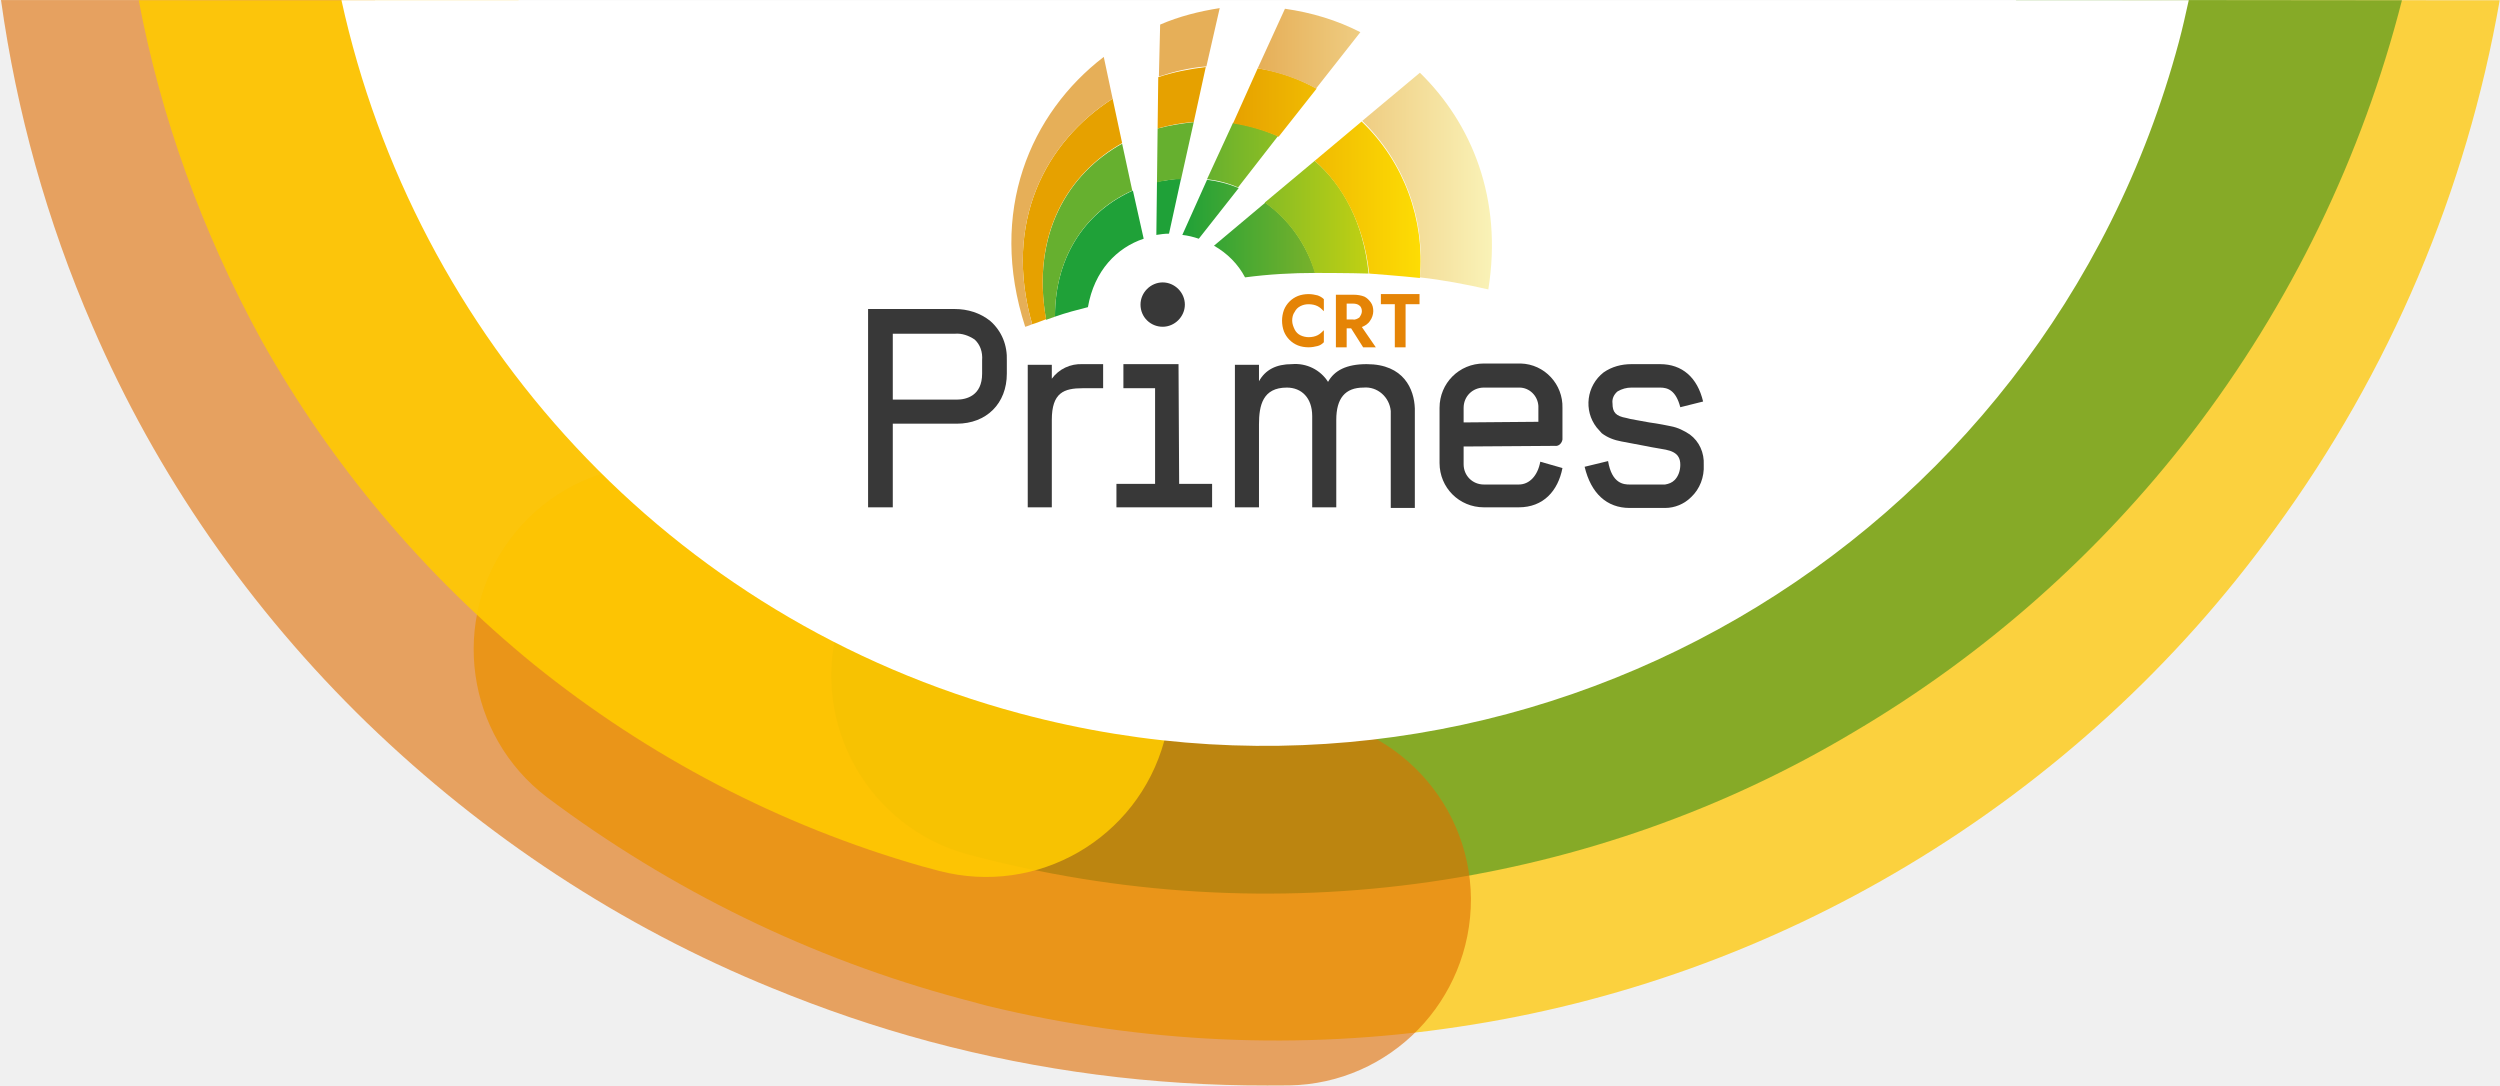
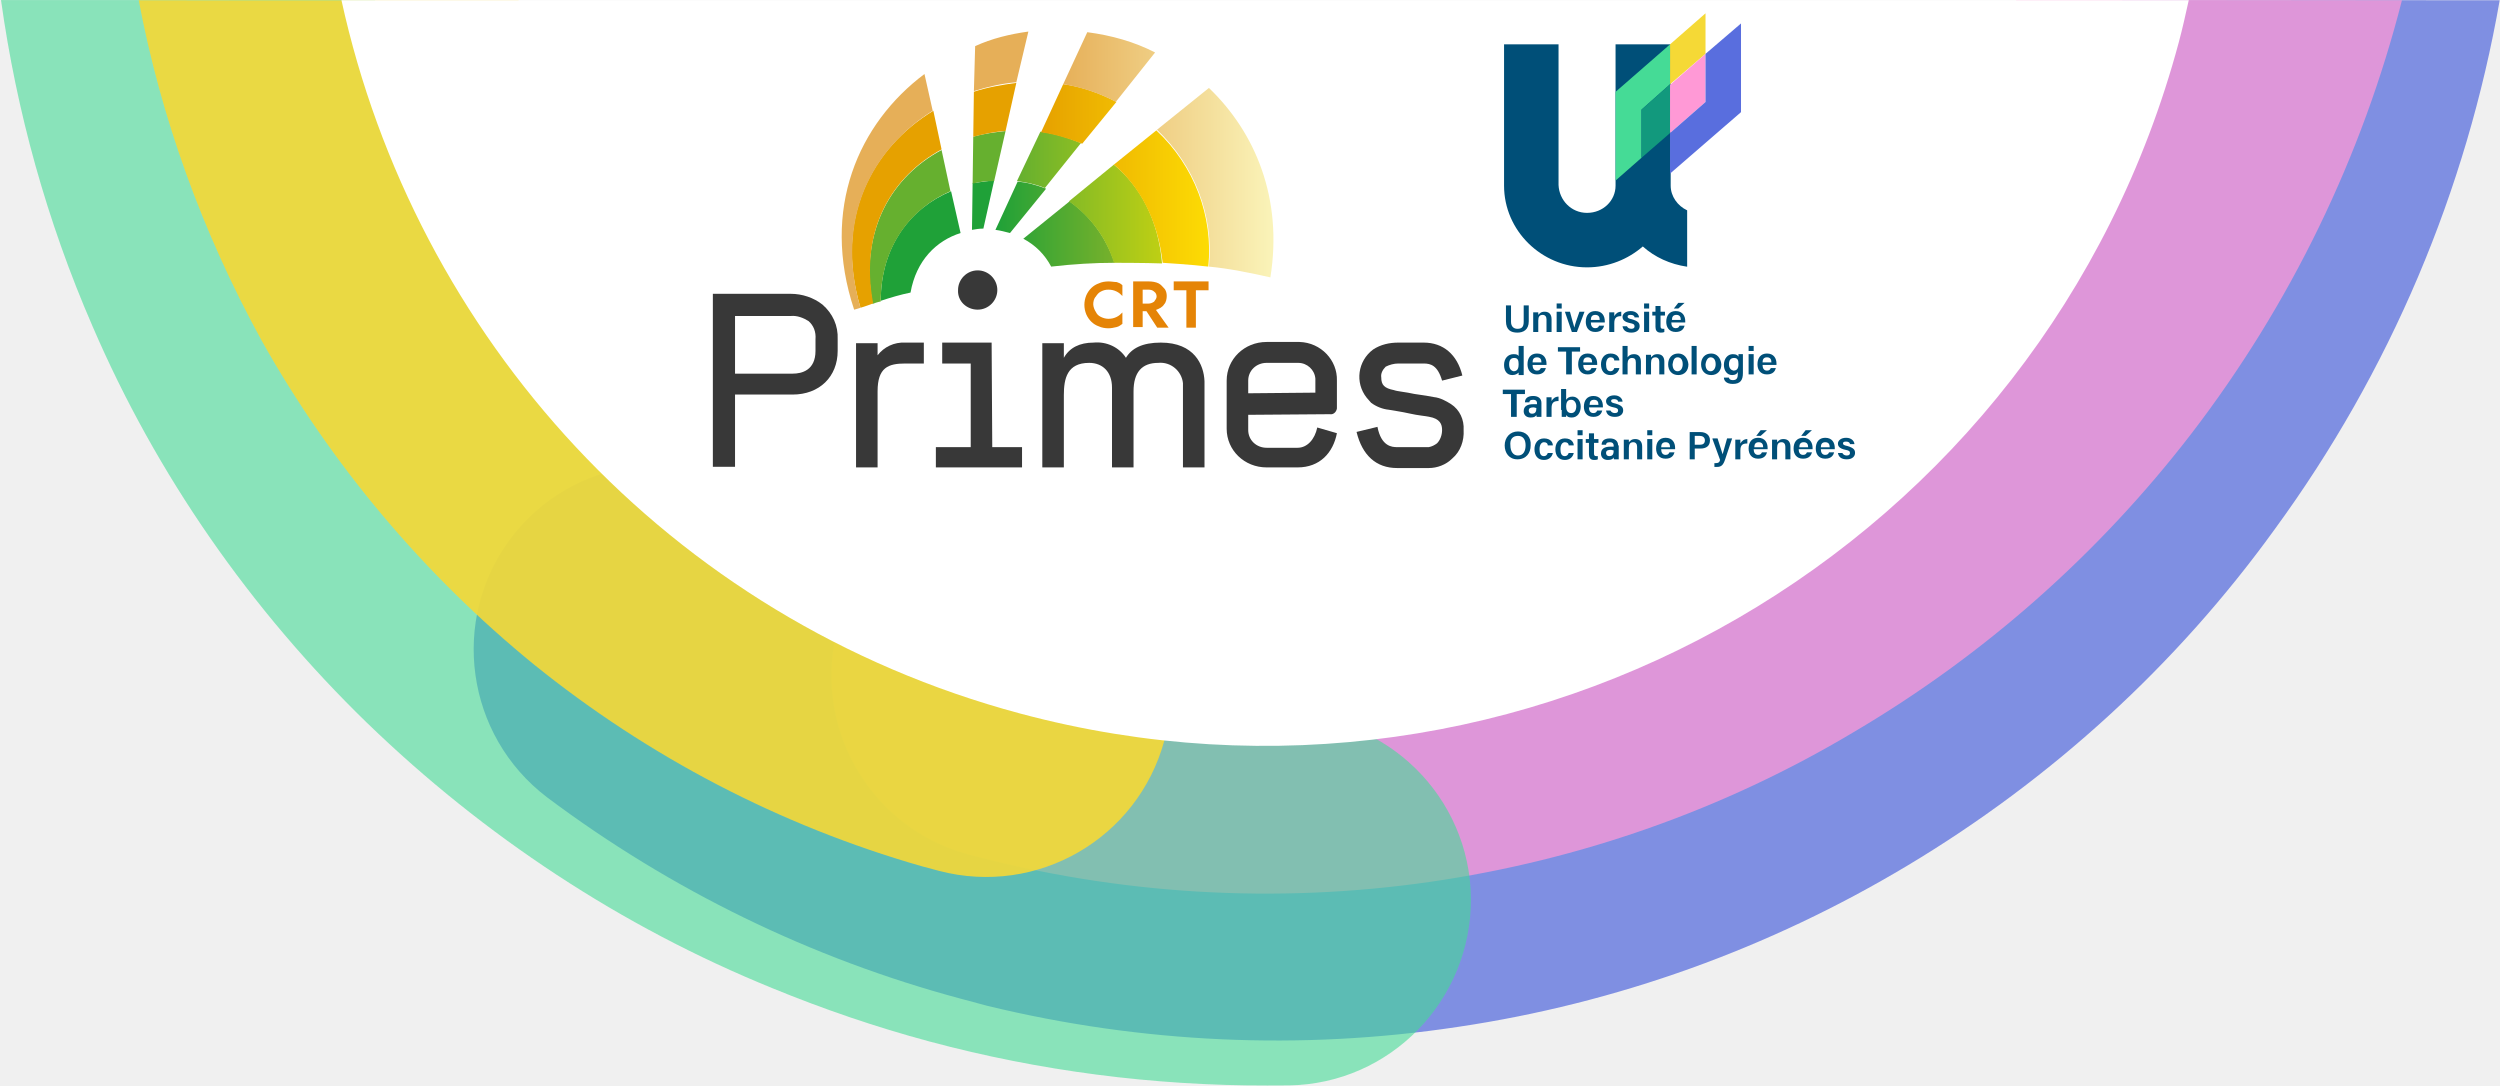
<svg xmlns="http://www.w3.org/2000/svg" version="1.1" id="Calque_1" x="0px" y="0px" viewBox="0 0 394.6 171.4" style="enable-background:new 0 0 394.6 171.4;" xml:space="preserve">
  <style type="text/css">
- 	.st0{opacity:0.74;fill:#FFC600;}
- 	.st1{opacity:0.74;fill:#5D9D1F;}
- 	.st2{opacity:0.6;fill:#E06D00;}
- 	.st3{opacity:0.88;fill:#FFCA00;}
+ 	.st0{opacity:0.74;fill:#586DDD;enable-background:new    ;}
+ 	.st1{opacity:0.74;fill:#FF99D6;enable-background:new    ;}
+ 	.st2{opacity:0.6;fill:#45DB96;enable-background:new    ;}
+ 	.st3{opacity:0.9;fill:#F5D836;enable-background:new    ;}
	.st4{fill:#FFFFFF;}
	.st5{fill:#383838;}
- 	.st6{fill:url(#Tracé_8_00000125594158181379592490000016926054858321779087_);}
- 	.st7{fill:url(#Tracé_9_00000141442852182644577820000009443390049709910193_);}
- 	.st8{fill:url(#Tracé_10_00000154416177539407644730000016578003911143855241_);}
- 	.st9{fill:url(#Tracé_11_00000031929401171961972270000011790865086922267316_);}
+ 	.st6{fill:url(#Tracé_8_00000130622439883198008030000010565416870386307509_);}
+ 	.st7{fill:url(#Tracé_9_00000149381920869584926330000010971745404648301482_);}
+ 	.st8{fill:url(#Tracé_10_00000054239405962602374730000009138502961496664196_);}
+ 	.st9{fill:url(#Tracé_11_00000077303801494736381120000001586383257950627492_);}
	.st10{fill:#E58406;}
+ 	.st11{fill:#004F78;}
+ 	.st12{fill:#F5D936;}
+ 	.st13{fill:#45DB96;}
+ 	.st14{fill:#12997D;}
+ 	.st15{fill:#FF99D6;}
+ 	.st16{fill:#596EDE;}
</style>
  <g id="Groupe_64" transform="translate(-543 -5691)">
    <g>
      <g id="bg_logo" transform="translate(543 5690.964)">
        <g id="Groupe_44" transform="matrix(0.966, 0.259, -0.259, 0.966, 324.889, -464.981)">
          <path class="st0" d="M47.6,576.6c-32.9,14.5-70.2,15-103.4,1.6c-14.9-5.8-31.7,1.4-37.7,16.2c-6,14.9,1.2,31.9,16.1,38      c22.7,9.1,46.9,13.8,71.3,13.8l0,0c1.5,0,2.9,0,4.4,0c25-0.6,49.6-6,72.5-16c23.3-10.1,44.3-24.7,62-43      c18.4-19,32.8-41.5,42.2-66.2c11.2-28.9,15.4-59.6,12.7-89.9l-57.5,15.4c0.3,17.8-2.7,35.9-9.4,53.3      C107.3,534.6,81.3,561.9,47.6,576.6z" />
          <path class="st1" d="M-11,565.5c-16,0.1-28.9,13-29,29c-0.1,16.1,12.9,29.3,29,29.4l0,0c24.7,0,49.1-5,71.7-14.7      c21.9-9.4,41.8-23,58.4-40.1c16.8-17.1,30.1-37.2,39.3-59.3c9.9-23.9,14.7-49.3,14.4-74.7L114,450.8      C107.3,515.2,53.8,565.5-11,565.5z" />
          <path class="st2" d="M-107.9,628.4c22.5,12.5,47.1,20.7,72.7,23.9c8.6,1.1,17.3,1.7,26.1,1.7l0,0c18,0,35.9-2.4,53.3-7.1      c1.1-0.3,2.2-0.6,3.3-0.9c15.4-4.4,24.3-20.4,20.1-35.9c-4.3-15.5-20.4-24.6-35.9-20.3c-0.8,0.2-1.6,0.4-2.4,0.7      c-12.4,3.3-25.1,5-37.9,5c-54,0-103.9-30-127.6-77.6l-57,15.3c6.9,16.3,16,31.8,27.3,46C-150.1,599.2-130.3,615.9-107.9,628.4z" />
          <path class="st3" d="M-84.8,612.7c21.2,9.4,44.1,14.5,67.3,14.9c1,0,2,0,2.9,0l0,0c16-0.1,28.9-13,29-29      c0.1-16.1-12.9-29.3-29-29.4c-0.7,0-1.3,0-2,0c-41.2-0.7-77.4-23.5-97.7-57.1l-57.9,15.5c8.1,16.8,19,32.6,32.6,46.8      C-123.9,590.5-105.3,603.5-84.8,612.7z" />
          <path class="st4" d="M-8.7,600.3c82.4,0,149.2-67,149.2-149.7c0-2.3-0.1-4.5-0.2-6.8l-281.6,75.5      C-116.4,567.4-66.4,600.3-8.7,600.3z" />
        </g>
      </g>
    </g>
    <g id="Objet_dynamique_vectoriel" transform="translate(896.318 5692.281)">
      <g id="Groupe_3" transform="translate(0 0)">
        <g id="Groupe_1" transform="translate(0 43.295)">
-           <path id="Tracé_1" class="st5" d="M-197,6.1c-1.6-1.3-3.6-1.9-5.6-1.9h-13.7v31.3h3.9V22.3h10.1c4.7,0,7.9-3.2,7.9-7.9v-2      C-194.3,9.9-195.2,7.7-197,6.1z M-198.3,14.4c0,3.5-2.5,4.1-4,4.1h-10.1V8.1h9.8c1.1-0.1,2.2,0.3,3.1,0.9c0.9,0.8,1.3,2,1.2,3.3      L-198.3,14.4L-198.3,14.4z" />
-           <path id="Tracé_2" class="st5" d="M-187.3,15.2V13h-3.8v22.5h3.8V21.7c0-4.3,1.9-5,4.9-5h3.2v-3.8h-3.2      C-184.4,12.8-186.2,13.7-187.3,15.2z" />
-           <path id="Tracé_3" class="st5" d="M-167.3,12.9h-8.7v3.8h5v15.1h-6.1v3.7h15.1v-3.7h-5.2L-167.3,12.9z" />
-           <path id="Tracé_4" class="st5" d="M-169.8,7c1.9,0,3.5-1.6,3.5-3.5c0-1.9-1.6-3.5-3.5-3.5c-1.9,0-3.5,1.6-3.5,3.5l0,0      C-173.3,5.5-171.7,7-169.8,7z" />
-           <path id="Tracé_5" class="st5" d="M-113.6,31.9h-5.5c-1.8,0-3.2-1.4-3.2-3.2v-2.8c0,0,13.6-0.1,14.4-0.1c0.6,0.1,1.1-0.4,1.2-1      c0-0.1,0-0.1,0-0.2v-4.8c0.1-3.7-2.8-6.9-6.6-7c-0.1,0-0.1,0-0.2,0h-5.6c-3.9,0-7,3.1-7,7v8.7c0,3.9,3.1,7,7,7h5.5      c3.9,0,6.2-2.6,6.9-6.2l-3.5-1C-110.6,30.5-111.9,31.9-113.6,31.9z M-122.3,19.8c0-1.8,1.4-3.2,3.2-3.2c0,0,0,0,0,0h5.6      c1.6,0,2.9,1.3,3,2.9c0,0.1,0,0.2,0,0.2V22l-11.8,0.1L-122.3,19.8L-122.3,19.8z" />
-           <path id="Tracé_6" class="st5" d="M-86.6,24c-0.9-0.6-1.9-1.1-3-1.3c-0.5-0.1-1.9-0.4-3.4-0.6c-1.5-0.3-3-0.5-3.6-0.7      c-1.7-0.3-2.2-0.9-2.2-2.3c-0.1-0.7,0.2-1.4,0.8-1.9c0.7-0.4,1.4-0.6,2.2-0.6h4.5c1.2,0,2.5,0.4,3.2,3.1l3.6-0.9      c-0.9-3.8-3.3-5.9-6.8-5.9h-4.5c-1.6,0-3.1,0.4-4.4,1.3c-2.7,2.1-3.2,6-1.1,8.7c0.3,0.3,0.5,0.6,0.8,0.9c0.9,0.7,2,1.1,3.1,1.3      c0.6,0.1,2.2,0.4,3.7,0.7c1.4,0.3,2.9,0.5,3.3,0.6c2,0.4,2.3,1.4,2.3,2.4c0,0.9-0.3,1.8-0.9,2.4c-0.4,0.4-0.9,0.6-1.5,0.7h-5.6      c-0.9,0-2.8-0.1-3.4-3.7l-3.7,0.9c1,4.2,3.5,6.5,7.1,6.5h5.6c1.5,0,3-0.6,4.1-1.7c1.4-1.3,2.1-3.2,2-5.1      C-84.3,26.9-85.1,25.1-86.6,24z" />
-           <path id="Tracé_7" class="st5" d="M-137.6,12.9c-3.2,0-5.1,1-6.1,2.8c-1.2-1.9-3.4-3-5.7-2.8c-2.5,0-4.2,0.9-5.2,2.7V13h-3.8      v22.5h3.8V22.4c0-3,0.6-5.8,4.4-5.8c2.3,0,4,1.6,4,4.5v14.4h3.8V21.7c0-3.4,1.4-5.1,4.3-5.1c2.2-0.2,4.1,1.5,4.3,3.7      c0,0.2,0,0.4,0,0.6v14.7h3.8V19.9C-130.1,16.9-131.7,12.9-137.6,12.9z" />
+           <path id="Tracé_1" class="st5" d="M-223.5,3.5c-1.4-1.1-3.2-1.7-5-1.7h-12.3v27.3h3.5V17.7h9.1c4.2,0,7.1-2.8,7.1-6.9V9      C-221,6.8-221.9,4.9-223.5,3.5z M-224.6,10.8c0,3.1-2.2,3.6-3.6,3.6h-9.1V5.3h8.8c1-0.1,2,0.3,2.8,0.8c0.8,0.7,1.2,1.7,1.1,2.9      V10.8L-224.6,10.8z" />
+           <path id="Tracé_2" class="st5" d="M-214.8,11.5V9.6h-3.4v19.6h3.4v-12c0-3.8,1.7-4.4,4.4-4.4h2.9V9.5h-2.9      C-212.2,9.4-213.8,10.2-214.8,11.5z" />
+           <path id="Tracé_3" class="st5" d="M-196.8,9.5h-7.8v3.3h4.5V26h-5.5v3.2h13.6V26h-4.7L-196.8,9.5z" />
+           <path id="Tracé_4" class="st5" d="M-199,4.3c1.7,0,3.1-1.4,3.1-3.1s-1.4-3.1-3.1-3.1c-1.7,0-3.1,1.4-3.1,3.1l0,0      C-202.2,3-200.7,4.3-199,4.3z" />
+           <path id="Tracé_5" class="st5" d="M-148.5,26.1h-4.9c-1.6,0-2.9-1.2-2.9-2.8v-2.4c0,0,12.2-0.1,12.9-0.1c0.5,0.1,1-0.3,1.1-0.9      c0-0.1,0-0.1,0-0.2v-4.2c0.1-3.2-2.5-6-5.9-6.1c-0.1,0-0.1,0-0.2,0h-5c-3.5,0-6.3,2.7-6.3,6.1v7.6c0,3.4,2.8,6.1,6.3,6.1h4.9      c3.5,0,5.6-2.3,6.2-5.4l-3.1-0.9C-145.8,24.8-147,26.1-148.5,26.1z M-156.3,15.5c0-1.6,1.3-2.8,2.9-2.8l0,0h5      c1.4,0,2.6,1.1,2.7,2.5c0,0.1,0,0.2,0,0.2v2l-10.6,0.1V15.5L-156.3,15.5z" />
+           <path id="Tracé_6" class="st5" d="M-124.3,19.2c-0.8-0.5-1.7-1-2.7-1.1c-0.4-0.1-1.7-0.3-3.1-0.5c-1.3-0.3-2.7-0.4-3.2-0.6      c-1.5-0.3-2-0.8-2-2c-0.1-0.6,0.2-1.2,0.7-1.7c0.6-0.3,1.3-0.5,2-0.5h4c1.1,0,2.2,0.3,2.9,2.7l3.2-0.8c-0.8-3.3-3-5.2-6.1-5.2      h-4c-1.4,0-2.8,0.3-4,1.1c-2.4,1.8-2.9,5.2-1,7.6c0.3,0.3,0.4,0.5,0.7,0.8c0.8,0.6,1.8,1,2.8,1.1c0.5,0.1,2,0.3,3.3,0.6      c1.3,0.3,2.6,0.4,3,0.5c1.8,0.3,2.1,1.2,2.1,2.1c0,0.8-0.3,1.6-0.8,2.1c-0.4,0.3-0.8,0.5-1.3,0.6h-5c-0.8,0-2.5-0.1-3.1-3.2      l-3.3,0.8c0.9,3.7,3.1,5.7,6.4,5.7h5c1.3,0,2.7-0.5,3.7-1.5c1.3-1.1,1.9-2.8,1.8-4.5C-122.2,21.7-122.9,20.1-124.3,19.2z" />
+           <path id="Tracé_7" class="st5" d="M-170.1,9.5c-2.9,0-4.6,0.9-5.5,2.4c-1.1-1.7-3.1-2.6-5.1-2.4c-2.2,0-3.8,0.8-4.7,2.4V9.6      h-3.4v19.6h3.4V17.8c0-2.6,0.5-5.1,4-5.1c2.1,0,3.6,1.4,3.6,3.9v12.6h3.4v-12c0-3,1.3-4.5,3.9-4.5c2-0.2,3.7,1.3,3.9,3.2      c0,0.2,0,0.3,0,0.5v12.8h3.4V15.6C-163.3,13-164.8,9.5-170.1,9.5z" />
        </g>
-         <linearGradient id="Tracé_8_00000080917827524340395310000010765377216419411130_" gradientUnits="userSpaceOnUse" x1="-485.218" y1="521.119" x2="-484.707" y2="521.119" gradientTransform="matrix(41.088 0 0 -21.801 19769.92 11398.729)">
+         <linearGradient id="Tracé_8_00000021118012367156069820000015808835832809040303_" gradientUnits="userSpaceOnUse" x1="-936.821" y1="-0.195" x2="-936.362" y2="-0.195" gradientTransform="matrix(41.088 0 0 21.801 38295.852 40.946)">
          <stop offset="0" style="stop-color:#1FA138" />
          <stop offset="1" style="stop-color:#78B12B" />
        </linearGradient>
-         <path id="Tracé_8" style="fill:url(#Tracé_8_00000080917827524340395310000010765377216419411130_);" d="M-186.8,48.7     c1.7-0.6,3.6-1.1,5.2-1.5c1-5.8,4.6-9.4,8.8-10.8l-1.7-7.6C-181.5,31.9-186.8,38.7-186.8,48.7z M-170.8,35.8     c0.6-0.1,1.3-0.2,2-0.2l1.9-8.7c-1.3,0.1-2.5,0.3-3.8,0.5L-170.8,35.8z M-145.7,41.8c-1.4-4.5-4.1-8.4-7.9-11.1l-8.1,6.8     c2.1,1.2,3.8,2.9,4.9,5C-153,42-149.3,41.8-145.7,41.8L-145.7,41.8z M-162.8,27.1l-3.9,8.7c0.9,0.1,1.7,0.3,2.6,0.6l6.3-8     C-159.5,27.7-161.1,27.3-162.8,27.1L-162.8,27.1z" />
-         <linearGradient id="Tracé_9_00000008125317183381400550000002844993499167418253_" gradientUnits="userSpaceOnUse" x1="-484.778" y1="525.344" x2="-484.282" y2="525.344" gradientTransform="matrix(51.5589 0 0 -31.234 24831.852 16442.156)">
+         <path id="Tracé_8" style="fill:url(#Tracé_8_00000021118012367156069820000015808835832809040303_);" d="M-214.3,46.2     c1.5-0.5,3.2-1,4.7-1.3c0.9-5.1,4.1-8.2,7.9-9.4l-1.5-6.6C-209.5,31.5-214.3,37.5-214.3,46.2z M-199.9,35     c0.5-0.1,1.2-0.2,1.8-0.2l1.7-7.6c-1.2,0.1-2.2,0.3-3.4,0.4L-199.9,35z M-177.4,40.2c-1.3-3.9-3.7-7.3-7.1-9.7l-7.3,5.9     c1.9,1,3.4,2.5,4.4,4.4C-183.9,40.4-180.6,40.2-177.4,40.2L-177.4,40.2z M-192.7,27.4l-3.5,7.6c0.8,0.1,1.5,0.3,2.3,0.5l5.7-7     C-189.8,27.9-191.2,27.5-192.7,27.4L-192.7,27.4z" />
+         <linearGradient id="Tracé_9_00000150063433998520413080000003073361046344749229_" gradientUnits="userSpaceOnUse" x1="-936.737" y1="-9.026" x2="-936.292" y2="-9.026" gradientTransform="matrix(51.5589 0 0 31.234 48104.43 314.9631)">
          <stop offset="0" style="stop-color:#66B02F" />
          <stop offset="1" style="stop-color:#C0D013" />
        </linearGradient>
-         <path id="Tracé_9" style="fill:url(#Tracé_9_00000008125317183381400550000002844993499167418253_);" d="M-188.2,49.2     L-188.2,49.2c0.8-0.3,1.4-0.5,1.4-0.5c0-10,5.3-16.8,12.2-19.9l-1.6-7.4C-184.7,26.1-190.6,35.7-188.2,49.2z M-170.7,27.5     c1.2-0.3,2.5-0.5,3.8-0.5l2-9c-1.9,0.2-3.8,0.5-5.7,1L-170.7,27.5z M-158.7,18.1l-4.1,8.9c1.7,0.2,3.3,0.6,4.9,1.3l6.3-8.1     C-153.8,19.2-156.2,18.5-158.7,18.1L-158.7,18.1z M-145.8,24.1l-7.9,6.6c3.8,2.7,6.6,6.6,7.9,11.1c0,0,5.7,0,8.5,0.1     C-138.1,33.9-141.3,28-145.8,24.1L-145.8,24.1z" />
-         <linearGradient id="Tracé_10_00000013881675270781024560000008334278614897401533_" gradientUnits="userSpaceOnUse" x1="-484.455" y1="527.62" x2="-483.984" y2="527.62" gradientTransform="matrix(62.7606 0 0 -40.723 30246.047 21515.824)">
+         <path id="Tracé_9" style="fill:url(#Tracé_9_00000150063433998520413080000003073361046344749229_);" d="M-215.6,46.7     L-215.6,46.7c0.7-0.3,1.3-0.4,1.3-0.4c0-8.7,4.8-14.7,11-17.4l-1.4-6.5C-212.4,26.5-217.7,34.9-215.6,46.7z M-199.8,27.7     c1.1-0.3,2.2-0.4,3.4-0.4l1.8-7.9c-1.7,0.2-3.4,0.4-5.1,0.9L-199.8,27.7z M-189.1,19.5l-3.7,7.8c1.5,0.2,3,0.5,4.4,1.1l5.7-7.1     C-184.6,20.5-186.8,19.8-189.1,19.5L-189.1,19.5z M-177.5,24.7l-7.1,5.8c3.4,2.4,5.9,5.8,7.1,9.7c0,0,5.1,0,7.6,0.1     C-170.5,33.3-173.4,28.1-177.5,24.7L-177.5,24.7z" />
+         <linearGradient id="Tracé_10_00000128472466110435982690000000273851066523690113_" gradientUnits="userSpaceOnUse" x1="-936.664" y1="-13.785" x2="-936.24" y2="-13.785" gradientTransform="matrix(62.7606 0 0 40.723 58596.555 590.9065)">
          <stop offset="0" style="stop-color:#E6A100" />
          <stop offset="1" style="stop-color:#FDDC04" />
        </linearGradient>
-         <path id="Tracé_10" style="fill:url(#Tracé_10_00000013881675270781024560000008334278614897401533_);" d="M-190.4,49.9     c0.7-0.2,1.4-0.5,2.2-0.8l0,0c-2.4-13.5,3.5-23,12-27.8l-1.5-7C-188.3,21.1-195,33.8-190.4,49.9z M-170.6,19     c1.8-0.5,3.7-0.9,5.7-1l1.9-8.7c-2.5,0.3-5.1,0.8-7.5,1.6L-170.6,19z M-154.8,9.5l-3.9,8.7c2.5,0.4,4.9,1.1,7.2,2.1l6-7.6     C-148.4,11.1-151.5,10-154.8,9.5z M-138.4,17.9l-7.4,6.2c4.4,3.9,7.7,9.8,8.6,17.8c0,0,5.3,0.4,8,0.7     C-128.4,33.4-131.7,24.3-138.4,17.9L-138.4,17.9z" />
-         <linearGradient id="Tracé_11_00000097461122878389563540000001108290230082320044_" gradientUnits="userSpaceOnUse" x1="-484.235" y1="529.05" x2="-483.748" y2="529.05" gradientTransform="matrix(75.8448 0 0 -50.337 36571.91 26655.961)">
+         <path id="Tracé_10" style="fill:url(#Tracé_10_00000128472466110435982690000000273851066523690113_);" d="M-217.5,47.3     c0.6-0.2,1.3-0.4,2-0.7l0,0c-2.2-11.8,3.1-20.1,10.8-24.3l-1.3-6.1C-215.7,22.1-221.7,33.2-217.5,47.3z M-199.7,20.3     c1.6-0.4,3.3-0.8,5.1-0.9l1.7-7.6c-2.2,0.3-4.6,0.7-6.7,1.4L-199.7,20.3z M-185.5,12l-3.5,7.6c2.2,0.3,4.4,1,6.5,1.8l5.4-6.6     C-179.8,13.4-182.6,12.4-185.5,12z M-170.8,19.3l-6.7,5.4c4,3.4,6.9,8.6,7.7,15.5c0,0,4.8,0.3,7.2,0.6     C-161.8,32.9-164.8,24.9-170.8,19.3L-170.8,19.3z" />
+         <linearGradient id="Tracé_11_00000111893407065695460590000007132245194678805655_" gradientUnits="userSpaceOnUse" x1="-936.64" y1="-16.776" x2="-936.202" y2="-16.776" gradientTransform="matrix(75.8448 0 0 50.337 70853.727 870.1165)">
          <stop offset="0" style="stop-color:#E6AF58" />
          <stop offset="1" style="stop-color:#FAF3B8" />
        </linearGradient>
-         <path id="Tracé_11" style="fill:url(#Tracé_11_00000097461122878389563540000001108290230082320044_);" d="M-191.5,50.3     c0.4-0.1,1.1-0.4,1.1-0.4c-4.6-16.1,2.1-28.8,12.7-35.6l-1.4-6.6C-190.7,16.6-197.4,32.1-191.5,50.3z M-170.4,10.8     c2.4-0.8,4.9-1.4,7.5-1.6l2.1-9.2c-3.2,0.5-6.4,1.3-9.4,2.6L-170.4,10.8z M-154.8,9.5c3.2,0.6,6.3,1.6,9.2,3.2l7-8.9     c-3.7-1.9-7.7-3.1-11.9-3.7L-154.8,9.5z M-129.2,10.2l-9.1,7.6c6.6,6.4,10,15.5,9.1,24.7l0,0c3.6,0.4,7.3,1.1,10.8,1.9     C-116.1,30.1-121,18.2-129.2,10.2L-129.2,10.2z" />
+         <path id="Tracé_11" style="fill:url(#Tracé_11_00000111893407065695460590000007132245194678805655_);" d="M-218.5,47.6     c0.4-0.1,1-0.3,1-0.3c-4.1-14.1,1.9-25.1,11.4-31.1l-1.3-5.8C-217.8,18.2-223.8,31.7-218.5,47.6z M-199.6,13.1     c2.2-0.7,4.4-1.2,6.7-1.4l1.9-8c-2.9,0.4-5.8,1.1-8.4,2.3L-199.6,13.1z M-185.5,12c2.9,0.5,5.7,1.4,8.3,2.8L-171,7     c-3.3-1.7-6.9-2.7-10.7-3.2L-185.5,12z M-162.5,12.6l-8.2,6.6c5.9,5.6,9,13.5,8.2,21.6l0,0c3.2,0.3,6.6,1,9.7,1.7     C-150.8,30-155.2,19.6-162.5,12.6L-162.5,12.6z" />
      </g>
      <g id="Groupe_5" transform="translate(65.34 45.139)">
        <g id="Groupe_4" transform="translate(0)">
-           <path id="Tracé_79" class="st10" d="M-212.1,0c-0.6,0-1.2,0.1-1.7,0.3c-1,0.4-1.8,1.2-2.2,2.2c-0.4,1.1-0.4,2.3,0,3.4      c0.4,1,1.2,1.8,2.2,2.2c0.5,0.2,1.1,0.3,1.7,0.3c0.5,0,1-0.1,1.4-0.2c0.4-0.1,0.7-0.3,1-0.6V5.7c-0.3,0.3-0.6,0.6-1,0.8      c-0.4,0.2-0.9,0.3-1.4,0.3c-0.4,0-0.9-0.1-1.3-0.3c-0.4-0.2-0.7-0.5-0.9-0.9c-0.2-0.4-0.4-0.9-0.4-1.4c0-0.5,0.1-1,0.4-1.4      c0.2-0.4,0.5-0.7,0.9-0.9c0.4-0.2,0.8-0.3,1.3-0.3c0.5,0,1,0.1,1.4,0.3c0.4,0.2,0.7,0.5,1,0.8V0.8c-0.3-0.3-0.7-0.5-1-0.6      C-211.1,0.1-211.6,0-212.1,0z M-202.4,4.2c0.3-0.4,0.5-1,0.5-1.5c0-0.5-0.1-1-0.4-1.4c-0.3-0.4-0.6-0.7-1-0.9      c-0.5-0.2-1.1-0.3-1.7-0.3h-2.8v8.3h1.7v-3h0.7l1.9,3h2l-2.2-3.2C-203.2,5-202.7,4.7-202.4,4.2L-202.4,4.2z M-204.1,3.7      c-0.3,0.2-0.7,0.4-1,0.3h-1V1.5h1c0.4,0,0.8,0.1,1,0.3c0.3,0.2,0.4,0.6,0.4,0.9C-203.7,3.1-203.9,3.4-204.1,3.7L-204.1,3.7z       M-200.7,0v1.6h2.2v6.8h1.7V1.6h2.2V0H-200.7z" />
+           <path id="Tracé_79" class="st10" d="M-243.7-2c-0.5,0-1.1,0.1-1.5,0.3c-0.9,0.3-1.6,1-2,1.9c-0.4,1-0.4,2,0,3      c0.4,0.9,1.1,1.6,2,1.9c0.4,0.2,1,0.3,1.5,0.3c0.4,0,0.9-0.1,1.3-0.2c0.4-0.1,0.6-0.3,0.9-0.5V2.9c-0.3,0.3-0.5,0.5-0.9,0.7      c-0.4,0.2-0.8,0.3-1.3,0.3c-0.4,0-0.8-0.1-1.2-0.3c-0.4-0.2-0.6-0.4-0.8-0.8c-0.2-0.3-0.4-0.8-0.4-1.2s0.1-0.9,0.4-1.2      c0.2-0.3,0.4-0.6,0.8-0.8c0.4-0.2,0.7-0.3,1.2-0.3s0.9,0.1,1.3,0.3c0.4,0.2,0.6,0.4,0.9,0.7v-1.7c-0.3-0.3-0.6-0.4-0.9-0.5      C-242.8-1.9-243.2-2-243.7-2z M-234.9,1.6c0.3-0.3,0.4-0.9,0.4-1.3s-0.1-0.9-0.4-1.2c-0.3-0.3-0.5-0.6-0.9-0.8      c-0.4-0.2-1-0.3-1.5-0.3h-2.5v7.2h1.5V2.7h0.6l1.7,2.6h1.8l-2-2.8C-235.7,2.3-235.2,2.1-234.9,1.6L-234.9,1.6z M-236.5,1.2      c-0.3,0.2-0.6,0.3-0.9,0.3h-0.9v-2.2h0.9c0.4,0,0.7,0.1,0.9,0.3c0.3,0.2,0.4,0.5,0.4,0.8C-236.1,0.7-236.3,0.9-236.5,1.2      L-236.5,1.2z M-233.4-2v1.4h2v5.9h1.5v-5.9h2V-2H-233.4z" />
        </g>
      </g>
    </g>
+     <g>
+       <path class="st11" d="M809.3,5724.2c-1.5-0.7-2.6-2.2-2.6-3.9l0-0.1V5698H798v22.3c0,2.4-2,4.3-4.5,4.3c-2.5,0-4.4-2-4.5-4.4V5698    h-8.6v22.3h0c0,7.1,5.9,12.9,13.1,12.9c3.4,0,6.5-1.3,8.8-3.3c1.9,1.7,4.3,2.8,7,3.2V5724.2z" />
+       <polygon class="st12" points="812.2,5699.5 812.2,5693.1 806.6,5698 806.6,5704.3   " />
+       <polygon class="st13" points="798,5705.5 798,5719.5 802.1,5715.9 802.1,5708.3 806.6,5704.3 806.6,5698   " />
+       <path class="st11" d="M782.6,5759.1c-1.3,0-2.1,1-2.1,2.2c0,1.2,0.7,2.2,2,2.2c1.4,0,2.1-1,2.1-2.2    C784.7,5760,783.9,5759.1,782.6,5759.1 M782.6,5759.8c0.9,0,1.2,0.7,1.2,1.5c0,0.8-0.3,1.6-1.2,1.6c-0.8,0-1.2-0.7-1.2-1.6    C781.3,5760.4,781.7,5759.8,782.6,5759.8 M787.3,5762.5c-0.1,0.3-0.3,0.5-0.6,0.5c-0.5,0-0.7-0.4-0.7-1.1c0-0.7,0.3-1.1,0.7-1.1    c0.4,0,0.6,0.2,0.6,0.5h0.8c0-0.4-0.3-1.1-1.4-1.1c-1,0-1.5,0.8-1.5,1.7c0,1,0.5,1.7,1.5,1.7c0.9,0,1.3-0.6,1.4-1.1H787.3z     M790.6,5762.5c-0.1,0.3-0.3,0.5-0.6,0.5c-0.5,0-0.7-0.4-0.7-1.1c0-0.7,0.3-1.1,0.7-1.1c0.4,0,0.6,0.2,0.6,0.5h0.8    c0-0.4-0.3-1.1-1.4-1.1c-1,0-1.5,0.8-1.5,1.7c0,1,0.5,1.7,1.5,1.7c0.9,0,1.3-0.6,1.4-1.1H790.6z M792,5763.5h0.8v-3.2H792V5763.5z     M792.8,5758.9H792v0.8h0.8V5758.9z M793.3,5760.9h0.5v1.8c0,0.5,0.2,0.9,0.8,0.9c0.2,0,0.4,0,0.6-0.1v-0.5c-0.1,0-0.2,0-0.2,0    c-0.3,0-0.4-0.1-0.4-0.4v-1.7h0.7v-0.6h-0.7v-0.9h-0.8v0.9h-0.5V5760.9z M798.4,5761.3c0-0.7-0.5-1.1-1.3-1.1c-1,0-1.3,0.5-1.3,1    h0.7c0-0.2,0.1-0.4,0.6-0.4c0.5,0,0.6,0.3,0.6,0.5v0.2h-0.5c-0.9,0-1.5,0.3-1.5,1.1c0,0.5,0.3,1,1.1,1c0.6,0,0.8-0.2,0.9-0.4    c0,0.1,0,0.3,0.1,0.3h0.7c0-0.1,0-0.5,0-0.8V5761.3z M797.7,5762.1c0,0.5-0.1,0.9-0.7,0.9c-0.3,0-0.5-0.2-0.5-0.5    c0-0.4,0.3-0.5,0.8-0.5L797.7,5762.1L797.7,5762.1z M799.3,5763.5h0.8v-1.8c0-0.6,0.2-0.9,0.7-0.9c0.4,0,0.6,0.3,0.6,0.7v2h0.8v-2    c0-0.8-0.4-1.2-1.1-1.2c-0.6,0-0.8,0.3-1,0.5c0-0.1,0-0.4,0-0.4h-0.8c0,0.2,0,0.5,0,0.8V5763.5z M803,5763.5h0.8v-3.2H803V5763.5z     M803.7,5758.9H803v0.8h0.8V5758.9z M807.4,5762c0-0.1,0-0.2,0-0.3c0-0.8-0.4-1.6-1.5-1.6c-1,0-1.5,0.7-1.5,1.7    c0,0.8,0.4,1.6,1.5,1.6c1,0,1.3-0.6,1.4-1h-0.8c-0.1,0.2-0.2,0.4-0.6,0.4c-0.5,0-0.7-0.4-0.7-0.9H807.4z M805.2,5761.6    c0-0.5,0.2-0.8,0.7-0.8c0.5,0,0.7,0.3,0.7,0.8H805.2z M809.7,5763.5h0.8v-1.7h0.9c0.9,0,1.5-0.4,1.5-1.3c0-0.8-0.6-1.3-1.5-1.3    h-1.7V5763.5z M810.5,5759.8h0.8c0.4,0,0.8,0.2,0.8,0.7c0,0.5-0.3,0.7-0.8,0.7h-0.8V5759.8z M813.3,5760.3l1.2,3.3    c-0.1,0.4-0.3,0.5-0.7,0.5c-0.1,0-0.2,0-0.2,0v0.6c0.1,0,0.3,0,0.4,0c0.7,0,1-0.3,1.3-1.2l1.1-3.3h-0.8c-0.4,1.4-0.6,2.2-0.7,2.5    h0c-0.1-0.3-0.4-1.2-0.8-2.5H813.3z M816.9,5763.5h0.8v-1.4c0-0.9,0.4-1.1,1.1-1.1v-0.7c-0.5,0-0.9,0.3-1.1,0.7c0-0.2,0-0.5,0-0.6    h-0.8c0,0.2,0,0.5,0,0.9V5763.5z M822,5762c0-0.1,0-0.2,0-0.3c0-0.8-0.4-1.6-1.5-1.6c-1,0-1.5,0.7-1.5,1.7c0,0.8,0.4,1.6,1.5,1.6    c1,0,1.3-0.6,1.4-1h-0.8c-0.1,0.2-0.2,0.4-0.6,0.4c-0.5,0-0.7-0.4-0.7-0.9H822z M819.9,5761.6c0-0.5,0.2-0.8,0.7-0.8    c0.5,0,0.7,0.3,0.7,0.8H819.9z M820.9,5758.9l-0.7,0.9h0.7l1-0.9H820.9z M822.7,5763.5h0.8v-1.8c0-0.6,0.2-0.9,0.7-0.9    c0.4,0,0.6,0.3,0.6,0.7v2h0.8v-2c0-0.8-0.4-1.2-1.1-1.2c-0.6,0-0.8,0.3-1,0.5c0-0.1,0-0.4,0-0.4h-0.8c0,0.2,0,0.5,0,0.8V5763.5z     M829.1,5762c0-0.1,0-0.2,0-0.3c0-0.8-0.4-1.6-1.5-1.6c-1,0-1.5,0.7-1.5,1.7c0,0.8,0.4,1.6,1.5,1.6c1,0,1.3-0.6,1.4-1h-0.8    c-0.1,0.2-0.2,0.4-0.6,0.4c-0.5,0-0.7-0.4-0.7-0.9H829.1z M827,5761.6c0-0.5,0.2-0.8,0.7-0.8c0.5,0,0.7,0.3,0.7,0.8H827z     M828,5758.9l-0.7,0.9h0.7l1-0.9H828z M832.6,5762c0-0.1,0-0.2,0-0.3c0-0.8-0.4-1.6-1.5-1.6c-1,0-1.5,0.7-1.5,1.7    c0,0.8,0.4,1.6,1.5,1.6c1,0,1.3-0.6,1.4-1h-0.8c-0.1,0.2-0.2,0.4-0.6,0.4c-0.5,0-0.7-0.4-0.7-0.9H832.6z M830.4,5761.6    c0-0.5,0.2-0.8,0.7-0.8c0.5,0,0.7,0.3,0.7,0.8H830.4z M833.1,5762.5c0.1,0.6,0.5,1,1.4,1c0.9,0,1.3-0.5,1.3-1    c0-0.5-0.2-0.8-1.2-1.1c-0.5-0.1-0.7-0.2-0.7-0.4c0-0.2,0.1-0.3,0.5-0.3c0.4,0,0.6,0.2,0.6,0.4h0.7c0-0.4-0.4-1-1.3-1    c-0.9,0-1.3,0.5-1.3,0.9c0,0.4,0.2,0.8,1.2,1c0.5,0.1,0.7,0.2,0.7,0.5c0,0.2-0.1,0.4-0.5,0.4c-0.4,0-0.6-0.2-0.7-0.4H833.1z" />
+       <path class="st11" d="M781.6,5756.8h0.8v-3.6h1.3v-0.7h-3.5v0.7h1.3V5756.8z M786.3,5754.6c0-0.7-0.5-1.1-1.3-1.1    c-1,0-1.3,0.5-1.3,1h0.7c0-0.2,0.1-0.4,0.6-0.4c0.5,0,0.6,0.3,0.6,0.5v0.2H785c-0.9,0-1.5,0.3-1.5,1.1c0,0.5,0.3,1,1.1,1    c0.6,0,0.8-0.2,0.9-0.4c0,0.1,0,0.3,0.1,0.3h0.7c0-0.1,0-0.5,0-0.8V5754.6z M785.5,5755.4c0,0.5-0.1,0.9-0.7,0.9    c-0.3,0-0.5-0.2-0.5-0.5c0-0.4,0.3-0.5,0.8-0.5L785.5,5755.4L785.5,5755.4z M787.1,5756.8h0.8v-1.4c0-0.9,0.4-1.1,1.1-1.1v-0.7    c-0.5,0-0.9,0.3-1.1,0.7c0-0.2,0-0.5,0-0.6h-0.8c0,0.2,0,0.5,0,0.9V5756.8z M789.5,5755.7c0,0.4,0,0.7,0,1.1h0.7    c0-0.1,0-0.2,0-0.3c0.2,0.3,0.4,0.4,0.9,0.4c0.9,0,1.4-0.8,1.4-1.7c0-0.9-0.5-1.6-1.3-1.6c-0.5,0-0.8,0.2-1,0.5v-1.7h-0.8V5755.7z     M791.8,5755.1c0,0.7-0.3,1.1-0.8,1.1c-0.6,0-0.8-0.5-0.8-1c0-0.7,0.2-1.1,0.8-1.1C791.5,5754.1,791.8,5754.6,791.8,5755.1     M796,5755.4c0-0.1,0-0.2,0-0.3c0-0.8-0.4-1.6-1.5-1.6c-1,0-1.5,0.7-1.5,1.7c0,0.8,0.4,1.6,1.5,1.6c1,0,1.3-0.6,1.4-1h-0.8    c-0.1,0.2-0.2,0.4-0.6,0.4c-0.5,0-0.7-0.4-0.7-0.9H796z M793.9,5754.9c0-0.5,0.2-0.8,0.7-0.8c0.5,0,0.7,0.3,0.7,0.8H793.9z     M796.5,5755.8c0.1,0.6,0.5,1,1.4,1c0.9,0,1.3-0.5,1.3-1c0-0.5-0.2-0.8-1.2-1.1c-0.5-0.1-0.7-0.2-0.7-0.4c0-0.2,0.1-0.3,0.5-0.3    c0.4,0,0.6,0.2,0.6,0.4h0.7c0-0.4-0.4-1-1.3-1c-0.9,0-1.3,0.5-1.3,0.9c0,0.4,0.2,0.8,1.2,1c0.5,0.1,0.7,0.2,0.7,0.5    c0,0.2-0.1,0.4-0.5,0.4c-0.4,0-0.6-0.2-0.7-0.4H796.5z" />
+       <path class="st11" d="M782.7,5745.6v1.6c-0.1-0.2-0.3-0.3-0.8-0.3c-0.9,0-1.5,0.7-1.5,1.7c0,1,0.5,1.6,1.3,1.6    c0.5,0,0.8-0.2,1-0.4c0,0.1,0,0.3,0,0.4h0.8c0-0.3,0-0.6,0-0.9v-3.7H782.7z M781.2,5748.5c0-0.7,0.3-1,0.8-1c0.6,0,0.7,0.4,0.7,1    c0,0.5-0.1,1.1-0.8,1.1C781.5,5749.5,781.2,5749.2,781.2,5748.5 M787.1,5748.7c0-0.1,0-0.2,0-0.3c0-0.8-0.4-1.6-1.5-1.6    c-1,0-1.5,0.7-1.5,1.7c0,0.8,0.4,1.6,1.5,1.6c1,0,1.3-0.6,1.4-1h-0.8c-0.1,0.2-0.2,0.4-0.6,0.4c-0.5,0-0.7-0.4-0.7-0.9H787.1z     M784.9,5748.2c0-0.5,0.2-0.8,0.7-0.8c0.5,0,0.7,0.3,0.7,0.8H784.9z M790.3,5750.1h0.8v-3.6h1.3v-0.7h-3.5v0.7h1.3V5750.1z     M795.1,5748.7c0-0.1,0-0.2,0-0.3c0-0.8-0.4-1.6-1.5-1.6c-1,0-1.5,0.7-1.5,1.7c0,0.8,0.4,1.6,1.5,1.6c1,0,1.3-0.6,1.4-1h-0.8    c-0.1,0.2-0.2,0.4-0.6,0.4c-0.5,0-0.7-0.4-0.7-0.9H795.1z M792.9,5748.2c0-0.5,0.2-0.8,0.7-0.8c0.5,0,0.7,0.3,0.7,0.8H792.9z     M797.8,5749.1c-0.1,0.3-0.3,0.5-0.6,0.5c-0.5,0-0.7-0.4-0.7-1.1c0-0.7,0.3-1.1,0.7-1.1c0.4,0,0.6,0.2,0.6,0.5h0.8    c0-0.4-0.3-1.1-1.4-1.1c-1,0-1.5,0.8-1.5,1.7c0,1,0.5,1.7,1.5,1.7c0.9,0,1.3-0.6,1.4-1.1H797.8z M799.1,5745.6v4.5h0.8v-1.7    c0-0.5,0.2-0.9,0.7-0.9c0.4,0,0.6,0.2,0.6,0.7v1.9h0.8v-2c0-0.9-0.5-1.2-1.1-1.2c-0.5,0-0.8,0.2-1,0.5v-1.8H799.1z M802.8,5750.1    h0.8v-1.8c0-0.6,0.2-0.9,0.7-0.9c0.4,0,0.6,0.3,0.6,0.7v2h0.8v-2c0-0.8-0.4-1.2-1.1-1.2c-0.6,0-0.8,0.3-1,0.5c0-0.1,0-0.4,0-0.4    h-0.8c0,0.2,0,0.5,0,0.8V5750.1z M807.9,5746.8c-1,0-1.6,0.7-1.6,1.7c0,1,0.6,1.7,1.6,1.7c1,0,1.6-0.7,1.6-1.7    C809.4,5747.5,808.8,5746.8,807.9,5746.8 M807.8,5747.4c0.5,0,0.8,0.4,0.8,1.1c0,0.6-0.3,1.1-0.8,1.1c-0.5,0-0.8-0.4-0.8-1.1    C807.1,5747.8,807.3,5747.4,807.8,5747.4 M810.8,5745.6h-0.8v4.5h0.8V5745.6z M813.1,5746.8c-1,0-1.6,0.7-1.6,1.7    c0,1,0.6,1.7,1.6,1.7c1,0,1.6-0.7,1.6-1.7C814.6,5747.5,814,5746.8,813.1,5746.8 M813,5747.4c0.5,0,0.8,0.4,0.8,1.1    c0,0.6-0.3,1.1-0.8,1.1c-0.5,0-0.8-0.4-0.8-1.1C812.3,5747.8,812.6,5747.4,813,5747.4 M818.1,5747.8c0-0.3,0-0.7,0-0.9h-0.7    c0,0.1,0,0.3,0,0.4c-0.1-0.2-0.3-0.4-0.9-0.4c-0.8,0-1.4,0.7-1.4,1.7c0,0.9,0.5,1.6,1.3,1.6c0.5,0,0.8-0.2,0.9-0.5v0.2    c0,0.7-0.1,1.1-0.8,1.1c-0.4,0-0.6-0.2-0.6-0.4h-0.8c0,0.4,0.3,1,1.4,1c1.2,0,1.6-0.6,1.6-1.7V5747.8z M815.9,5748.5    c0-0.7,0.3-1,0.8-1c0.6,0,0.7,0.4,0.7,1c0,0.6-0.2,1-0.8,1C816.2,5749.4,815.9,5749.1,815.9,5748.5 M819,5750.1h0.8v-3.2H819    V5750.1z M819.8,5745.6H819v0.8h0.8V5745.6z M823.4,5748.7c0-0.1,0-0.2,0-0.3c0-0.8-0.4-1.6-1.5-1.6c-1,0-1.5,0.7-1.5,1.7    c0,0.8,0.4,1.6,1.5,1.6c1,0,1.3-0.6,1.4-1h-0.8c-0.1,0.2-0.2,0.4-0.6,0.4c-0.5,0-0.7-0.4-0.7-0.9H823.4z M821.2,5748.2    c0-0.5,0.2-0.8,0.7-0.8c0.5,0,0.7,0.3,0.7,0.8H821.2z" />
+       <path class="st11" d="M780.7,5739.1v2.6c0,1.4,0.8,1.8,1.8,1.8c0.9,0,1.8-0.4,1.8-1.8v-2.5h-0.8v2.6c0,0.9-0.4,1.1-1,1.1    c-0.5,0-1-0.3-1-1.1v-2.6H780.7z M785,5743.4h0.8v-1.8c0-0.6,0.2-0.9,0.7-0.9c0.4,0,0.6,0.3,0.6,0.7v2h0.8v-2    c0-0.8-0.4-1.2-1.1-1.2c-0.6,0-0.8,0.3-1,0.5c0-0.1,0-0.4,0-0.4H785c0,0.2,0,0.5,0,0.8V5743.4z M788.7,5743.4h0.8v-3.2h-0.8    V5743.4z M789.5,5738.9h-0.8v0.8h0.8V5738.9z M790,5740.2l1.1,3.2h0.8l1.2-3.2h-0.8c-0.4,1.1-0.7,2-0.8,2.5h0    c-0.1-0.4-0.4-1.3-0.7-2.5H790z M796.3,5742c0-0.1,0-0.2,0-0.3c0-0.8-0.4-1.6-1.5-1.6c-1,0-1.5,0.7-1.5,1.7c0,0.8,0.4,1.6,1.5,1.6    c1,0,1.3-0.6,1.4-1h-0.8c-0.1,0.2-0.2,0.4-0.6,0.4c-0.5,0-0.7-0.4-0.7-0.9H796.3z M794.1,5741.5c0-0.5,0.2-0.8,0.7-0.8    c0.5,0,0.7,0.3,0.7,0.8H794.1z M797,5743.4h0.8v-1.4c0-0.9,0.4-1.1,1.1-1.1v-0.7c-0.5,0-0.9,0.3-1.1,0.7c0-0.2,0-0.5,0-0.6H797    c0,0.2,0,0.5,0,0.9V5743.4z M799.1,5742.5c0.1,0.6,0.5,1,1.4,1c0.9,0,1.3-0.5,1.3-1c0-0.5-0.2-0.8-1.2-1.1    c-0.5-0.1-0.7-0.2-0.7-0.4c0-0.2,0.1-0.3,0.5-0.3c0.4,0,0.6,0.2,0.6,0.4h0.7c0-0.4-0.4-1-1.3-1c-0.9,0-1.3,0.5-1.3,0.9    c0,0.4,0.2,0.8,1.2,1c0.5,0.1,0.7,0.2,0.7,0.5c0,0.2-0.1,0.4-0.5,0.4c-0.4,0-0.6-0.2-0.7-0.4H799.1z M802.5,5743.4h0.8v-3.2h-0.8    V5743.4z M803.3,5738.9h-0.8v0.8h0.8V5738.9z M803.8,5740.8h0.5v1.8c0,0.5,0.2,0.9,0.8,0.9c0.2,0,0.4,0,0.6-0.1v-0.5    c-0.1,0-0.2,0-0.2,0c-0.3,0-0.4-0.1-0.4-0.4v-1.7h0.7v-0.6h-0.7v-0.9h-0.8v0.9h-0.5V5740.8z M809,5742c0-0.1,0-0.2,0-0.3    c0-0.8-0.4-1.6-1.5-1.6c-1,0-1.5,0.7-1.5,1.7c0,0.8,0.4,1.6,1.5,1.6c1,0,1.3-0.6,1.4-1h-0.8c-0.1,0.2-0.2,0.4-0.6,0.4    c-0.5,0-0.7-0.4-0.7-0.9H809z M806.9,5741.5c0-0.5,0.2-0.8,0.7-0.8c0.5,0,0.7,0.3,0.7,0.8H806.9z M807.9,5738.8l-0.7,0.9h0.7    l1-0.9H807.9z" />
+       <polygon class="st14" points="802.1,5708.3 802.1,5715.9 806.6,5712 806.6,5704.3   " />
+       <polygon class="st15" points="806.6,5712 812.2,5707.1 812.2,5699.5 806.6,5704.4   " />
+       <polygon class="st16" points="817.8,5694.7 812.2,5699.5 812.2,5707.1 812.2,5707.1 806.6,5712 806.6,5718.4 817.8,5708.7   " />
+     </g>
  </g>
</svg>
